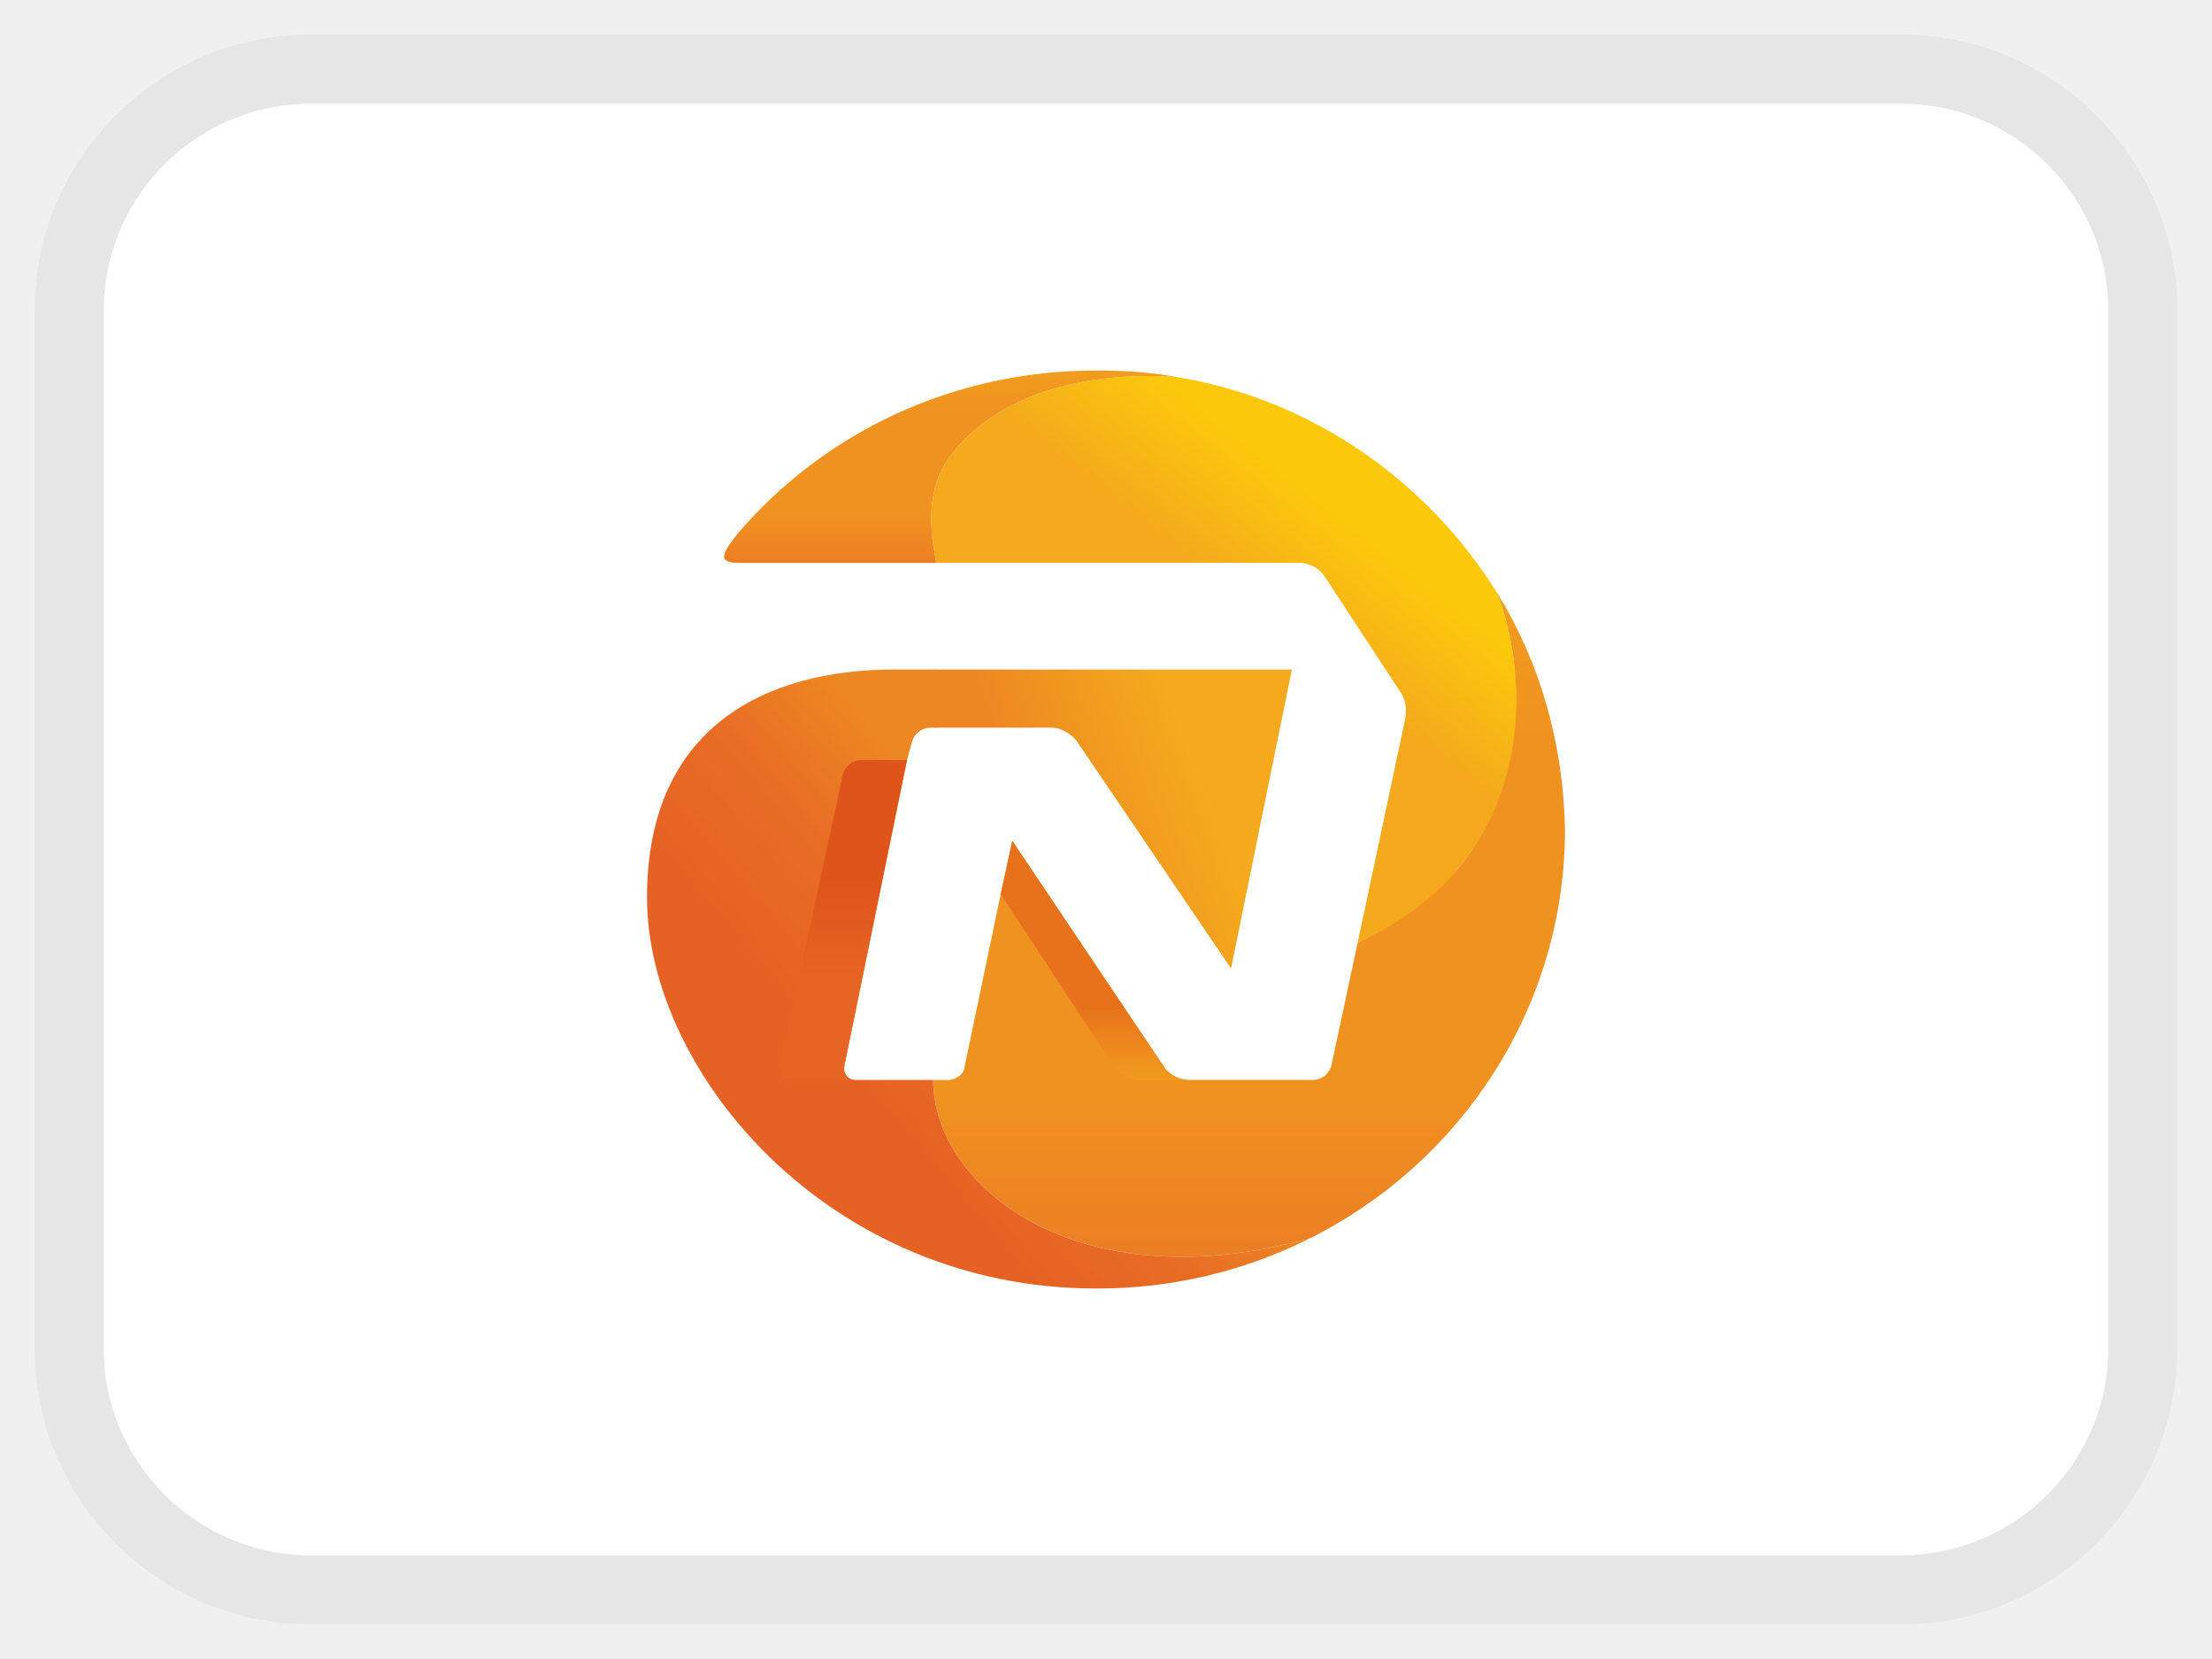
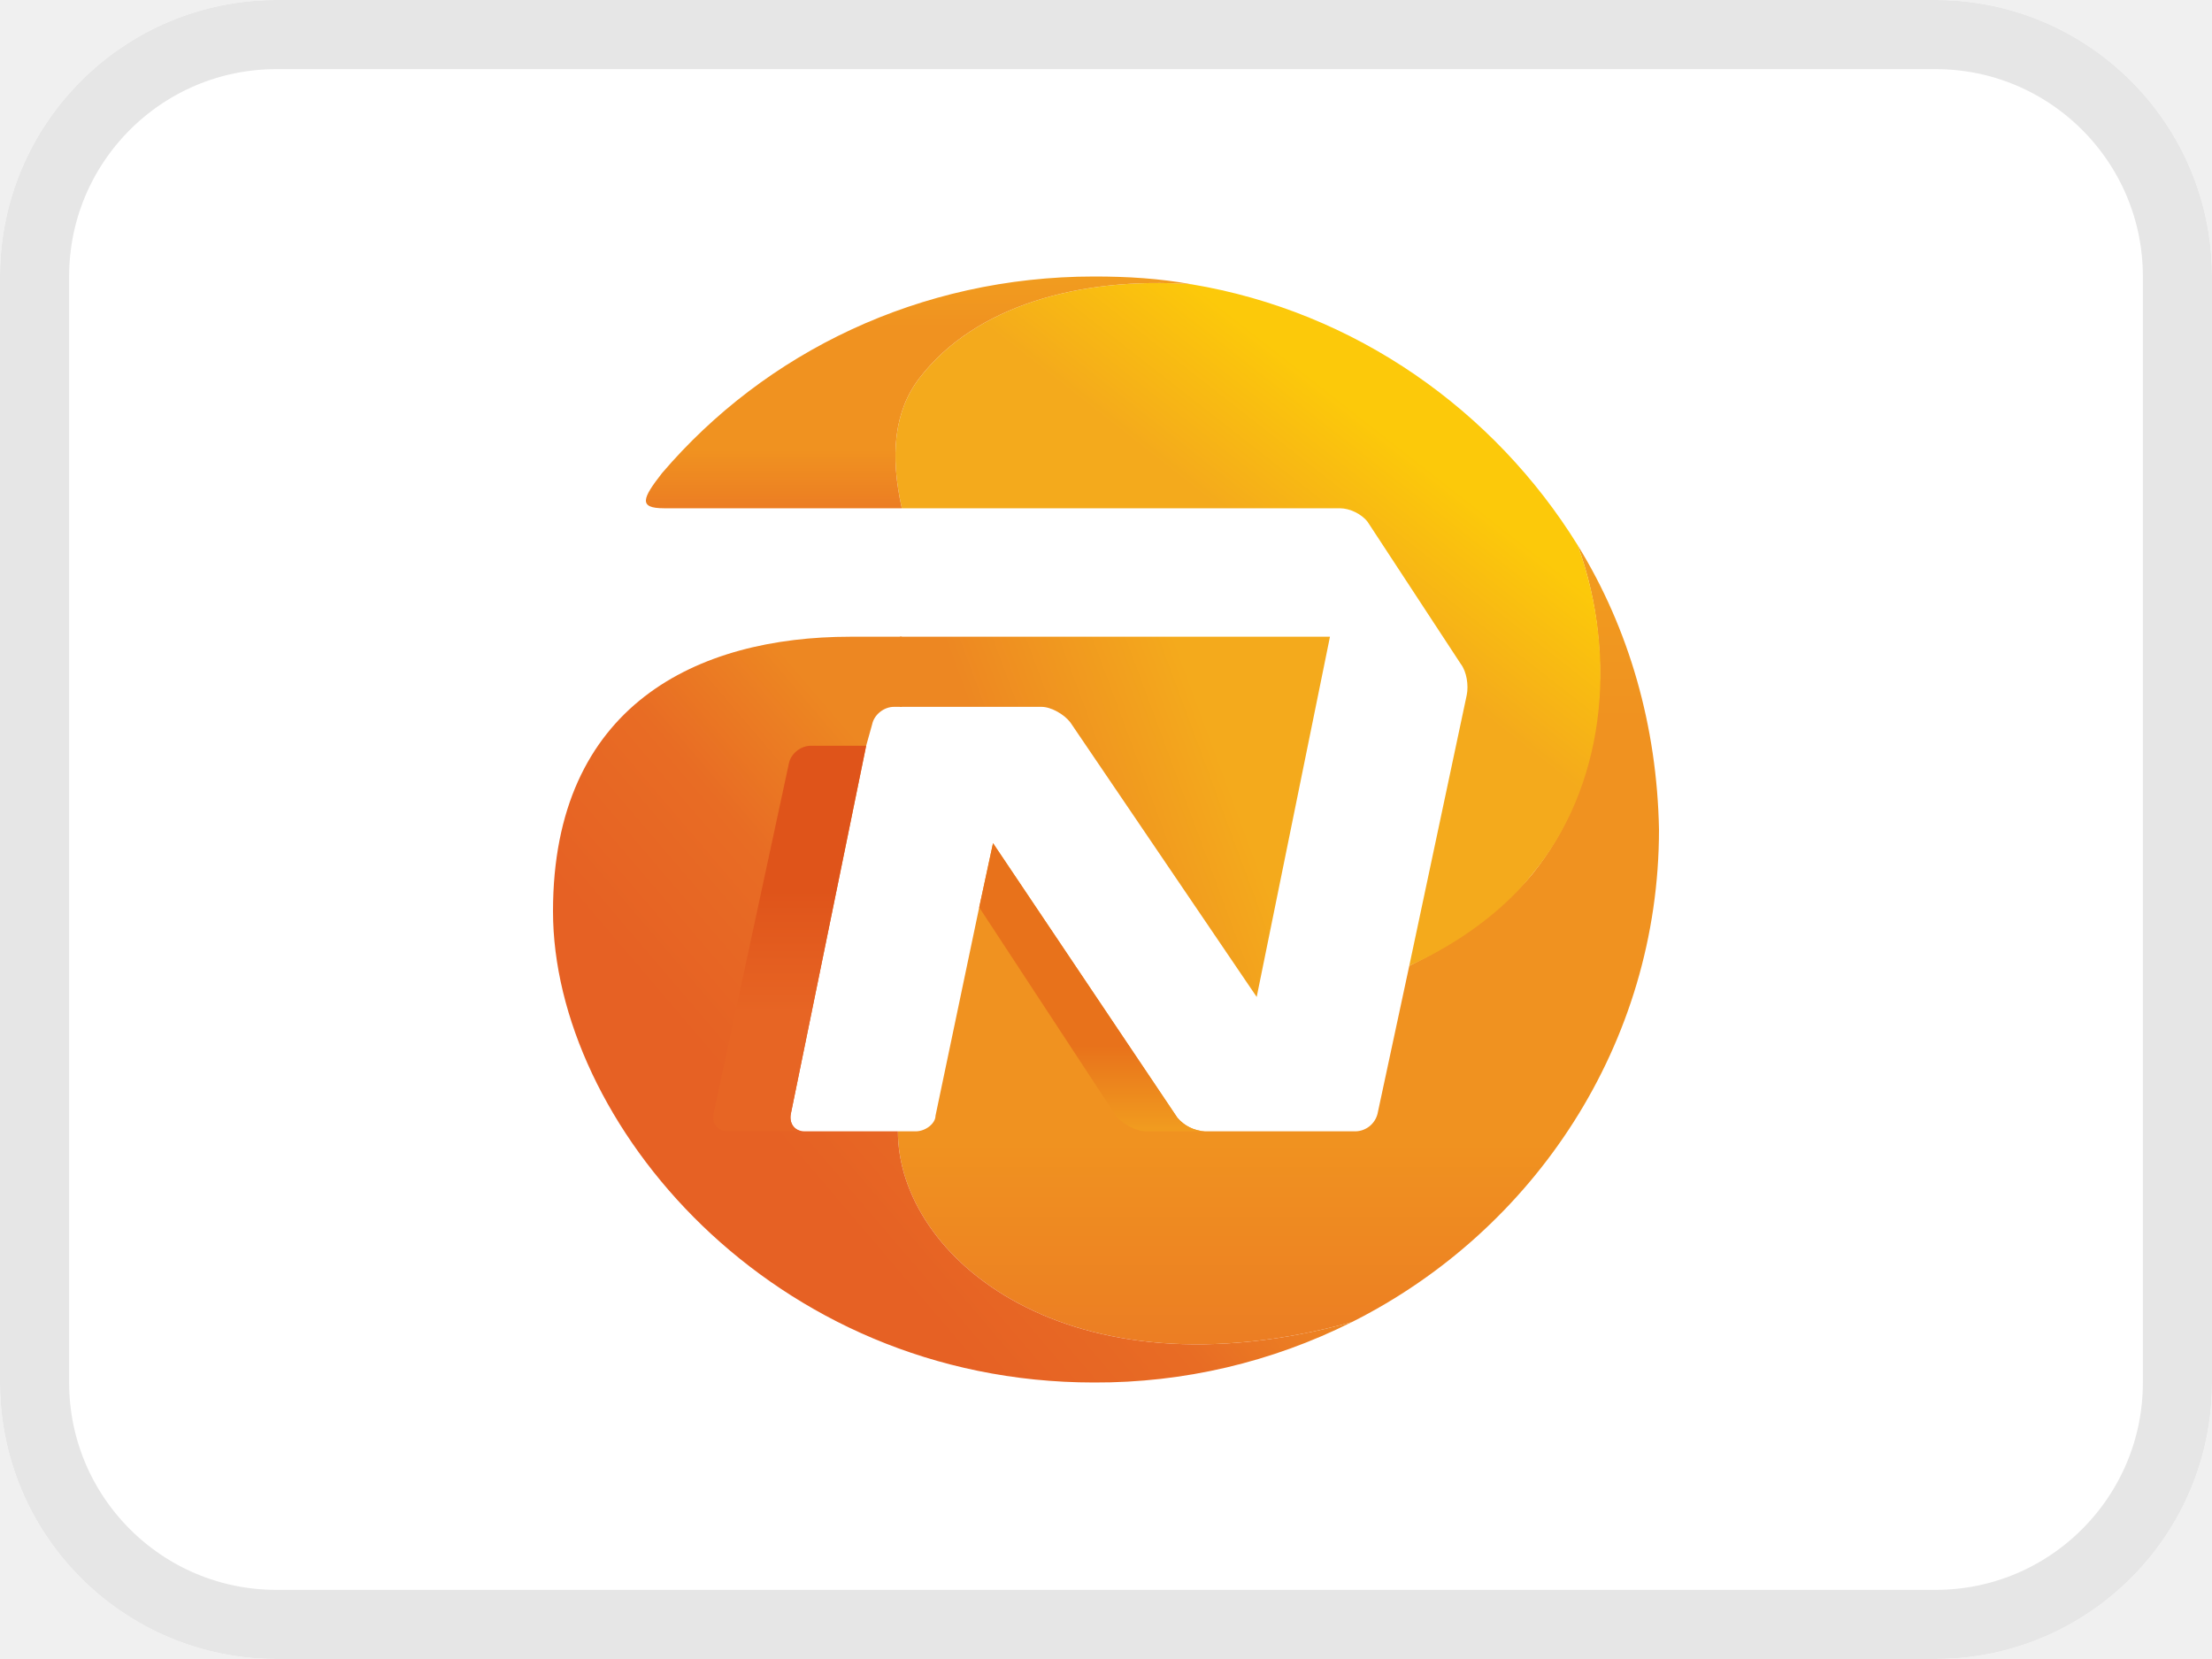
- <svg xmlns="http://www.w3.org/2000/svg" xmlns:xlink="http://www.w3.org/1999/xlink" width="32" height="24">
+ <svg xmlns="http://www.w3.org/2000/svg" width="32" height="24" fill="none">
+   <clipPath id="a">
+     <rect width="32" height="24" fill="#fff" rx="4" />
+   </clipPath>
+   <rect width="32" height="24" fill="#fff" stroke="#E6E6E6" stroke-width="2" clip-path="url(#a)" rx="4" />
+   <path fill="url(#b)" d="M13.833 12.782c.18 0 .414.14.522.281l3.37 4.965 1.325-6.514h-7.777v1.268h2.58z" transform="translate(4)scale(.8)" />
+   <path fill="url(#c)" d="M23.53 9.86c.753 2.077.43 4.4-.824 5.95-.502.598-1.29 1.197-2.222 1.655l-.574 2.676a.42.42 0 0 1-.394.317h-2.724a.7.7 0 0 1-.502-.247l-3.333-4.964-.25 1.161-.79 3.768c0 .14-.179.282-.358.282h-.322c0 2.289 3.082 4.859 8.208 3.45C22.742 22.253 25 18.873 25 15c-.036-1.866-.538-3.627-1.47-5.14" transform="translate(4)scale(.8)" />
+   <path fill="url(#d)" d="M5 16.479c0-3.732 2.616-4.965 5.376-4.965h.932v1.268h-.143c-.18 0-.358.14-.394.317l-.108.387-1.362 6.655c-.036.176.072.317.251.317h1.685c0 2.289 3.082 4.859 8.207 3.45A10.3 10.3 0 0 1 14.784 25C8.944 25 5 20.282 5 16.479" transform="translate(4)scale(.8)" />
+   <path fill="url(#e)" d="M20.484 17.465c.932-.423 1.72-1.021 2.222-1.655 1.29-1.55 1.577-3.873.824-5.95-1.505-2.43-4.014-4.226-6.989-4.72-2.007-.14-3.907.388-4.91 1.691-.466.599-.538 1.408-.323 2.36h7.921c.18 0 .395.105.502.246l1.685 2.57c.107.14.143.387.107.563z" transform="translate(4)scale(.8)" />
+   <path fill="url(#f)" d="M16.541 5.14c-2.007-.14-3.907.388-4.91 1.691-.466.599-.538 1.408-.323 2.36h-4.3c-.467 0-.395-.177-.037-.635C8.835 6.373 11.631 5 14.785 5c.61 0 1.183.035 1.756.14" transform="translate(4)scale(.8)" />
+   <path fill="url(#g)" d="m9.301 20.14 1.362-6.654H9.66c-.179 0-.358.14-.394.317L7.903 20.14c-.036.176.072.317.251.317h1.362c-.143 0-.25-.141-.215-.317" transform="translate(4)scale(.8)" />
+   <path fill="url(#h)" d="M15.717 20.458h1.075a.69.69 0 0 1-.502-.247l-3.333-4.964-.25 1.161 2.472 3.768c.108.14.359.282.538.282" transform="translate(4)scale(.8)" />
  <defs>
-     <linearGradient id="c" x1="106.652%" x2="13.378%" y1="30.565%" y2="59.508%">
-       <stop offset="33.74%" stop-color="#F4AA1C" />
-       <stop offset="84.66%" stop-color="#ED8722" />
+     <linearGradient id="b" x1="19.568" x2="12.313" y1="12.966" y2="15.654" gradientUnits="userSpaceOnUse">
+       <stop offset=".337" stop-color="#F4AA1C" />
+       <stop offset=".847" stop-color="#ED8722" />
    </linearGradient>
-     <linearGradient id="f" x1="49.902%" x2="49.902%" y1="99.969%" y2=".001%">
-       <stop offset=".61%" stop-color="#EC7E23" />
-       <stop offset="25.15%" stop-color="#F09220" />
-       <stop offset="77.91%" stop-color="#F09220" />
-       <stop offset="99.39%" stop-color="#F19C1F" />
+     <linearGradient id="c" x1="18.105" x2="18.105" y1="24.306" y2="9.859" gradientUnits="userSpaceOnUse">
+       <stop offset=".006" stop-color="#EC7E23" />
+       <stop offset=".252" stop-color="#F09220" />
+       <stop offset=".779" stop-color="#F09220" />
+       <stop offset=".994" stop-color="#F19C1F" />
    </linearGradient>
-     <linearGradient id="i" x1="20.134%" x2="71.1%" y1="77.338%" y2="36.695%">
-       <stop offset="21.47%" stop-color="#E66124" />
-       <stop offset="53.99%" stop-color="#E86C24" />
-       <stop offset="81.6%" stop-color="#ED8722" />
+     <linearGradient id="d" x1="7.908" x2="15.27" y1="22.486" y2="16.199" gradientUnits="userSpaceOnUse">
+       <stop offset=".215" stop-color="#E66124" />
+       <stop offset=".54" stop-color="#E86C24" />
+       <stop offset=".816" stop-color="#ED8722" />
    </linearGradient>
-     <linearGradient id="l" x1="33.019%" x2="74.115%" y1="66.641%" y2="15.765%">
-       <stop offset="51.53%" stop-color="#F4AA1C" />
-       <stop offset="85.89%" stop-color="#FCC90A" />
+     <linearGradient id="e" x1="15.402" x2="20.641" y1="13.482" y2="6.785" gradientUnits="userSpaceOnUse">
+       <stop offset=".515" stop-color="#F4AA1C" />
+       <stop offset=".859" stop-color="#FCC90A" />
    </linearGradient>
-     <linearGradient id="o" x1="50.019%" x2="50.019%" y1="99.881%" y2="-.266%">
-       <stop offset=".61%" stop-color="#EC7E23" />
-       <stop offset="25.15%" stop-color="#F09220" />
-       <stop offset="77.91%" stop-color="#F09220" />
-       <stop offset="99.39%" stop-color="#F19C1F" />
+     <linearGradient id="f" x1="11.612" x2="11.612" y1="9.185" y2="4.989" gradientUnits="userSpaceOnUse">
+       <stop offset=".006" stop-color="#EC7E23" />
+       <stop offset=".252" stop-color="#F09220" />
+       <stop offset=".779" stop-color="#F09220" />
+       <stop offset=".994" stop-color="#F19C1F" />
    </linearGradient>
-     <linearGradient id="r" x1="50.364%" x2="50.364%" y1="99.967%" y2="-.069%">
-       <stop offset="30.67%" stop-color="#E76524" />
-       <stop offset="62.58%" stop-color="#DF541A" />
+     <linearGradient id="g" x1="9.29" x2="9.29" y1="20.455" y2="13.481" gradientUnits="userSpaceOnUse">
+       <stop offset=".307" stop-color="#E76524" />
+       <stop offset=".626" stop-color="#DF541A" />
    </linearGradient>
-     <linearGradient id="u" x1="50.059%" x2="50.059%" y1="99.8%" y2="-.522%">
-       <stop offset="0%" stop-color="#F19C1F" />
-       <stop offset="29.45%" stop-color="#E8721B" />
+     <linearGradient id="h" x1="14.752" x2="14.752" y1="20.447" y2="15.219" gradientUnits="userSpaceOnUse">
+       <stop stop-color="#F19C1F" />
+       <stop offset=".294" stop-color="#E8721B" />
    </linearGradient>
-     <rect id="b" width="19.919" height="19.919" x="6.041" y="2.041" rx="8" />
-     <rect id="e" width="19.919" height="19.919" x="6.041" y="2.041" rx="8" />
-     <rect id="h" width="19.919" height="19.919" x="6.041" y="2.041" rx="8" />
-     <rect id="k" width="19.919" height="19.919" x="6.041" y="2.041" rx="8" />
-     <rect id="n" width="19.919" height="19.919" x="6.041" y="2.041" rx="8" />
-     <rect id="q" width="19.919" height="19.919" x="6.041" y="2.041" rx="8" />
-     <rect id="t" width="19.919" height="19.919" x="6.041" y="2.041" rx="8" />
-     <path id="a" d="M28 0H4a4 4 0 0 0-4 4v16a4 4 0 0 0 4 4h24a4 4 0 0 0 4-4V4a4 4 0 0 0-4-4" />
  </defs>
-   <g fill="none" fill-rule="evenodd">
-     <path fill="#FFF" fill-rule="nonzero" stroke="#E6E6E6" d="M4.5 1h23A3.5 3.5 0 0 1 31 4.5v15a3.5 3.5 0 0 1-3.5 3.5h-23A3.5 3.5 0 0 1 1 19.5v-15A3.5 3.5 0 0 1 4.5 1Z" />
-     <mask id="d" fill="#fff">
-       <use xlink:href="#b" />
-     </mask>
-     <path fill="url(#c)" fill-rule="nonzero" d="M15.225 10.527c.12 0 .275.094.347.187l2.237 3.297.88-4.325h-5.164v.841h1.714z" mask="url(#d)" />
-     <mask id="g" fill="#fff">
-       <use xlink:href="#e" />
-     </mask>
-     <path fill="url(#f)" fill-rule="nonzero" d="M21.664 8.587c.5 1.38.285 2.922-.548 3.95-.333.398-.856.796-1.475 1.1l-.38 1.776a.28.28 0 0 1-.263.21H17.19a.46.46 0 0 1-.333-.163l-2.213-3.296-.167.771-.524 2.502c0 .093-.119.187-.238.187h-.214c0 1.52 2.047 3.226 5.45 2.29 2.19-1.098 3.689-3.342 3.689-5.914-.024-1.24-.357-2.408-.976-3.413" mask="url(#g)" />
-     <mask id="j" fill="#fff">
-       <use xlink:href="#h" />
-     </mask>
-     <path fill="url(#i)" fill-rule="nonzero" d="M9.36 12.982c0-2.478 1.738-3.296 3.57-3.296h.619v.841h-.095a.28.28 0 0 0-.262.21l-.071.258-.905 4.418c-.024.117.048.21.167.21H13.5c0 1.52 2.047 3.227 5.45 2.292a6.84 6.84 0 0 1-3.094.725c-3.879 0-6.496-3.133-6.496-5.658" mask="url(#j)" />
-     <mask id="m" fill="#fff">
-       <use xlink:href="#k" />
-     </mask>
-     <path fill="url(#l)" fill-rule="nonzero" d="M19.641 13.637c.619-.281 1.142-.678 1.475-1.1.857-1.028 1.048-2.57.548-3.95-1-1.613-2.666-2.806-4.64-3.133-1.333-.093-2.595.257-3.261 1.122-.31.398-.357.935-.214 1.567h5.26c.118 0 .26.07.332.163l1.119 1.707c.071.093.095.257.071.374z" mask="url(#m)" />
-     <mask id="p" fill="#fff">
-       <use xlink:href="#n" />
-     </mask>
-     <path fill="url(#o)" fill-rule="nonzero" d="M17.023 5.454c-1.332-.093-2.594.257-3.26 1.122-.31.398-.357.935-.214 1.567h-2.856c-.31 0-.262-.117-.024-.421 1.238-1.45 3.094-2.362 5.188-2.362.405 0 .786.024 1.166.094" mask="url(#p)" />
-     <mask id="s" fill="#fff">
-       <use xlink:href="#q" />
-     </mask>
-     <path fill="url(#r)" fill-rule="nonzero" d="m12.216 15.413.905-4.418h-.667a.28.28 0 0 0-.262.21l-.904 4.208c-.024.117.048.21.167.21h.904c-.095 0-.167-.093-.143-.21" mask="url(#s)" />
-     <mask id="v" fill="#fff">
-       <use xlink:href="#t" />
-     </mask>
-     <path fill="url(#u)" fill-rule="nonzero" d="M16.476 15.624h.714a.46.46 0 0 1-.333-.164l-2.213-3.296-.167.771 1.642 2.502a.54.54 0 0 0 .357.187" mask="url(#v)" />
-   </g>
</svg>
